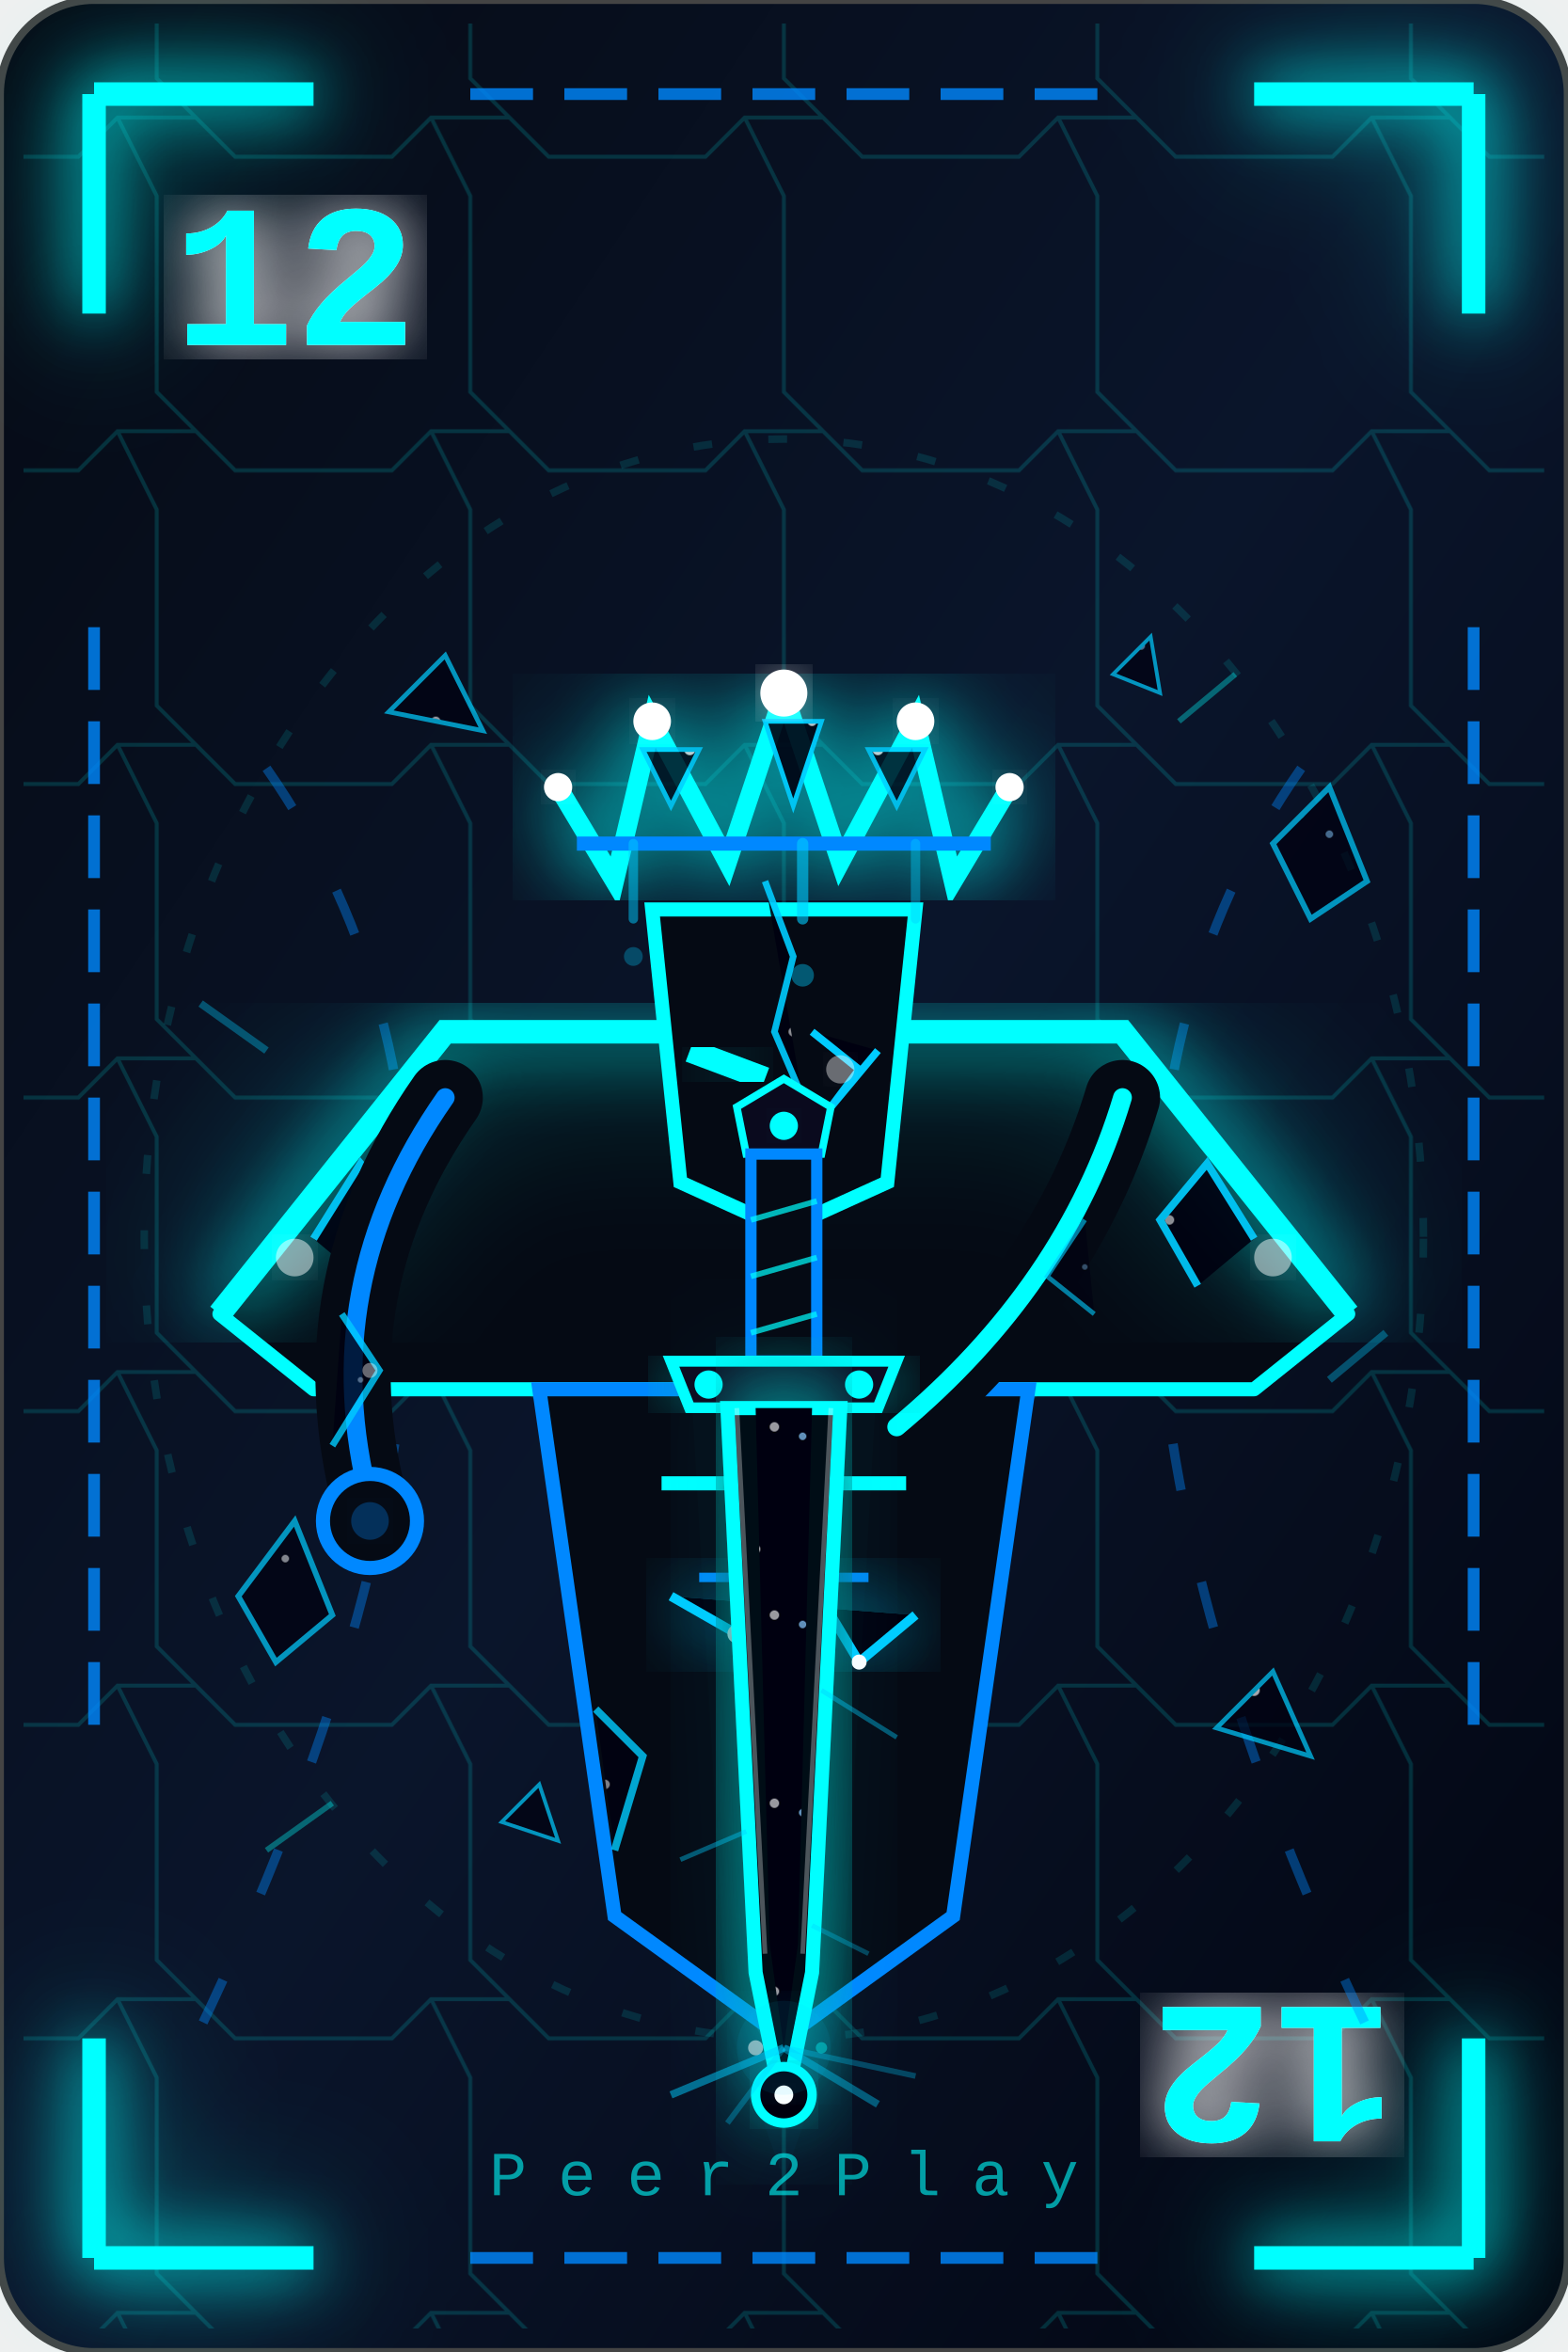
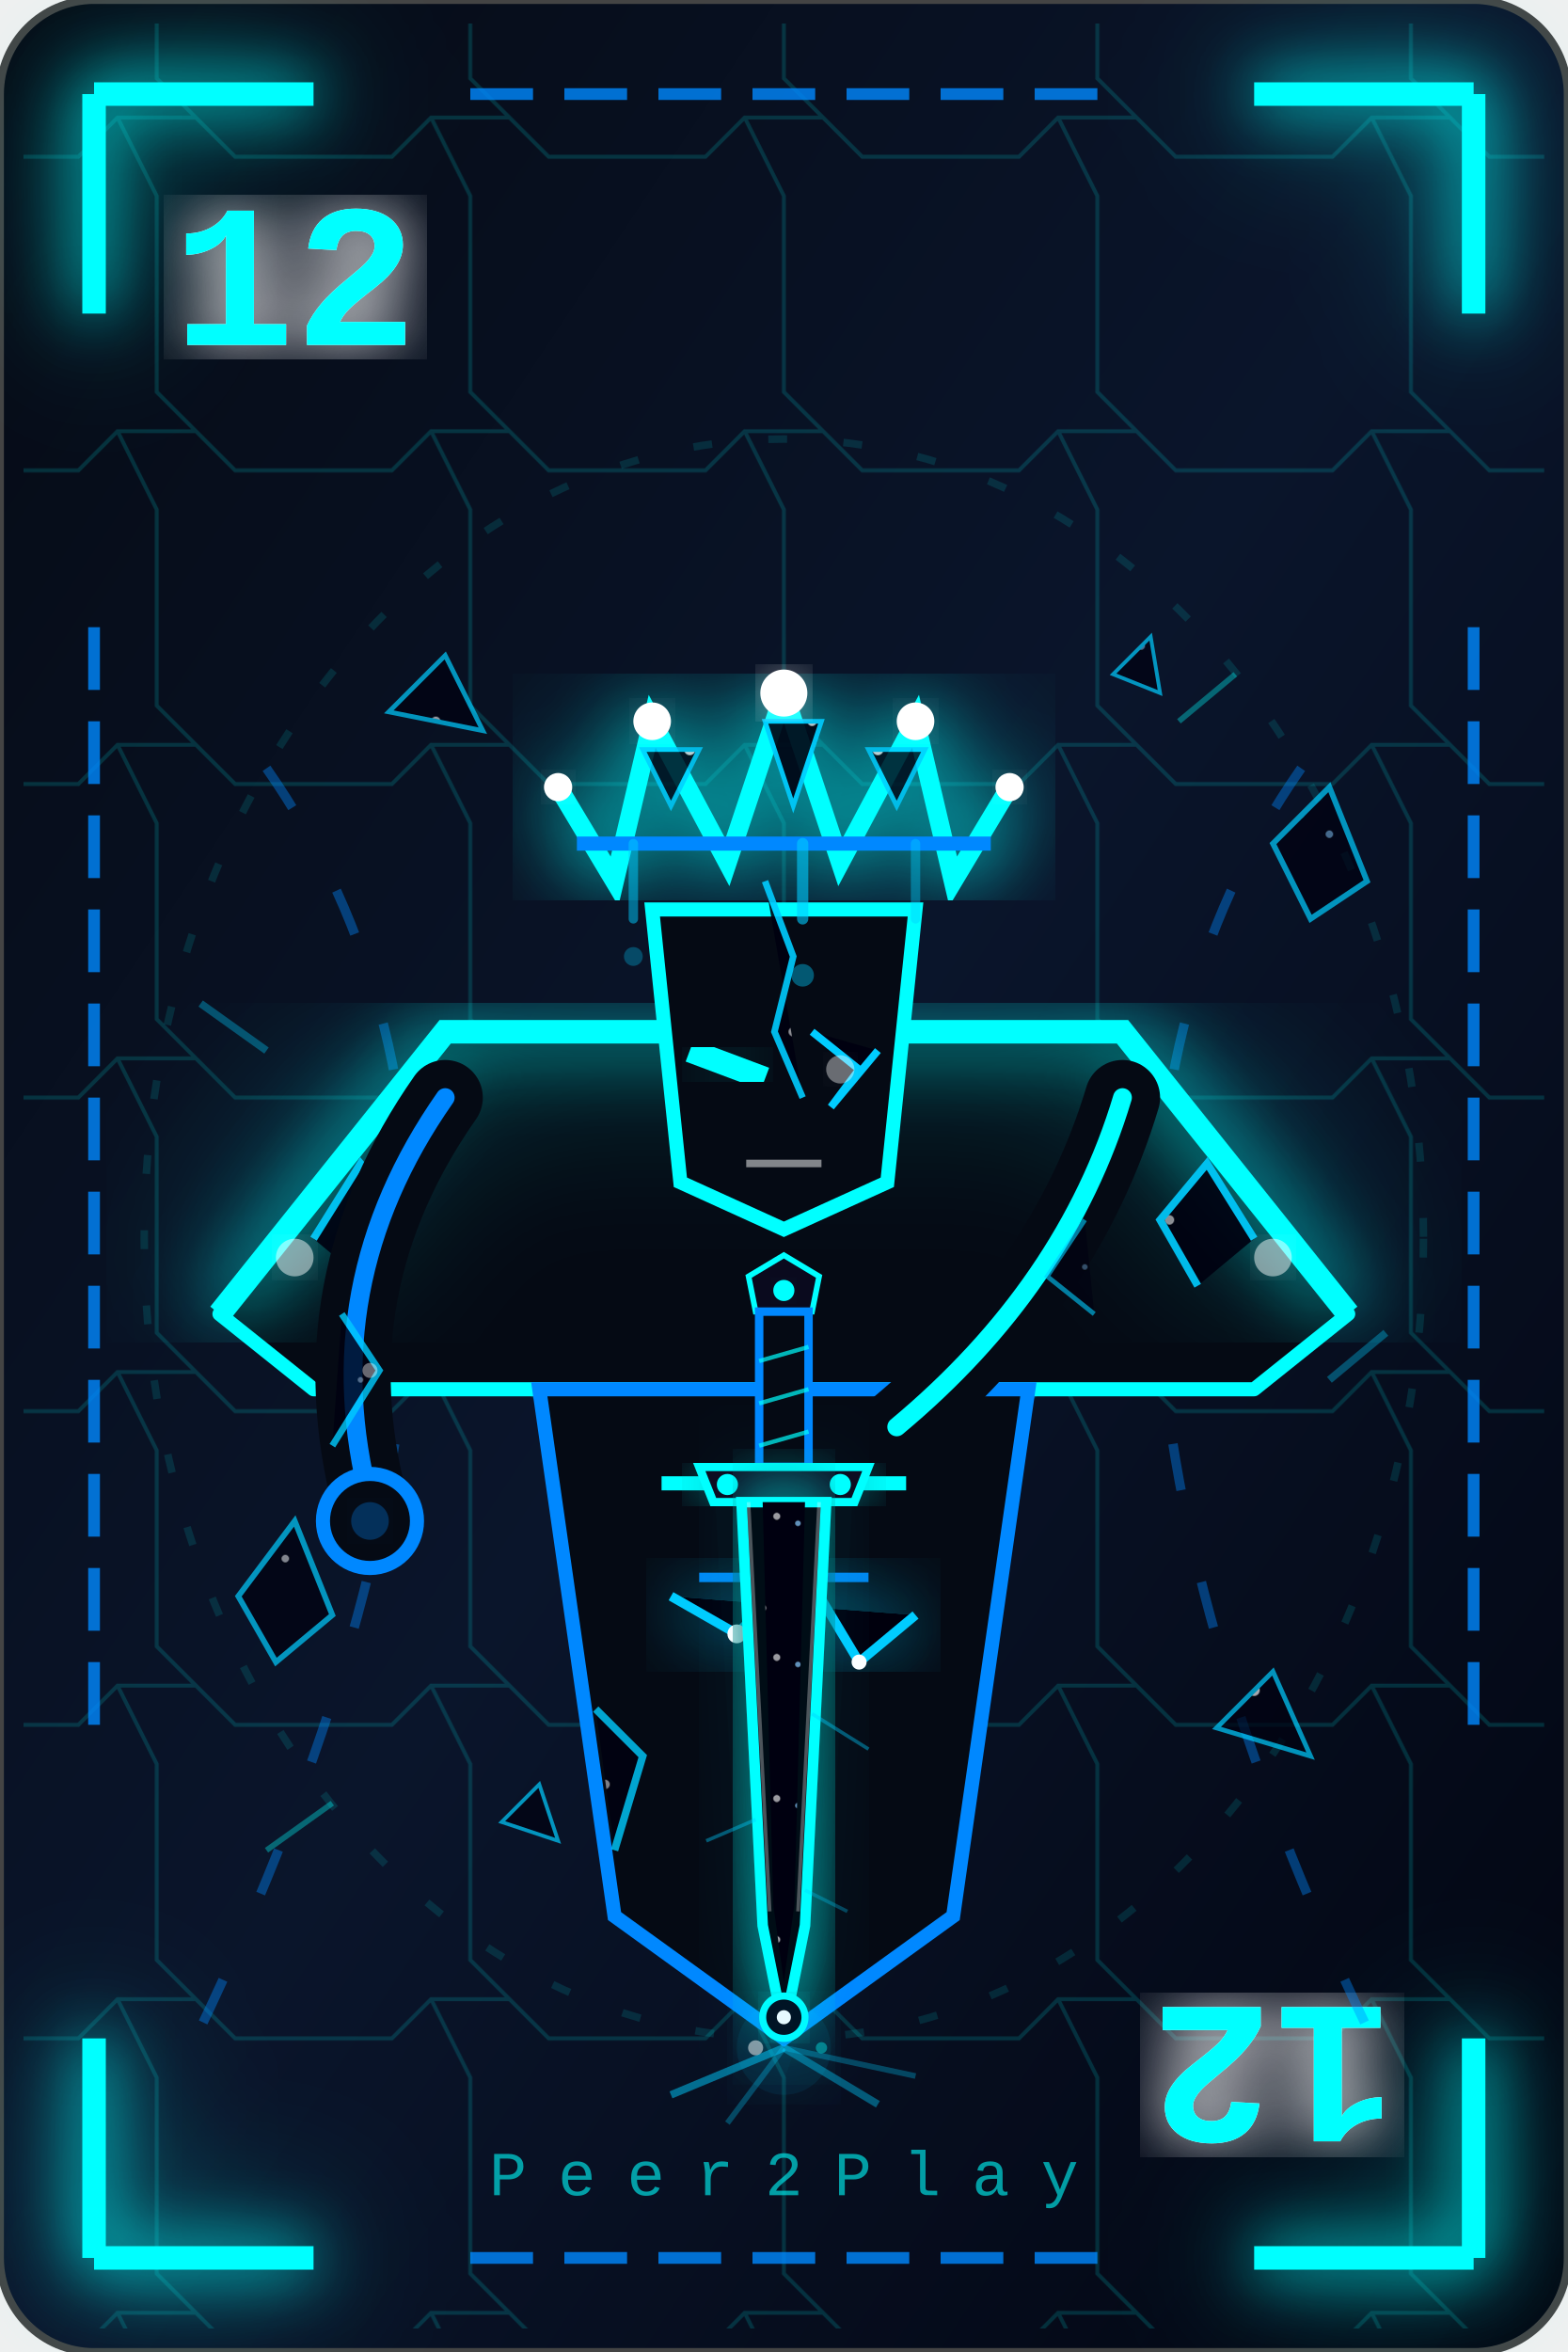
<svg xmlns="http://www.w3.org/2000/svg" width="200" height="300" viewBox="0 0 200 300">
  <defs>
    <linearGradient id="bgGrad" x1="0%" y1="0%" x2="100%" y2="100%">
      <stop offset="0%" stop-color="#050a14" />
      <stop offset="50%" stop-color="#0a152b" />
      <stop offset="100%" stop-color="#020510" />
    </linearGradient>
    <linearGradient id="voidGrad" x1="0%" y1="0%" x2="100%" y2="100%">
      <stop offset="0%" stop-color="#000020" />
      <stop offset="50%" stop-color="#000008" />
      <stop offset="100%" stop-color="#000030" />
    </linearGradient>
    <filter id="neonGlowBlue">
      <feGaussianBlur stdDeviation="4" result="blur1" />
      <feGaussianBlur stdDeviation="8" result="blur2" />
      <feMerge>
        <feMergeNode in="blur2" />
        <feMergeNode in="blur1" />
        <feMergeNode in="SourceGraphic" />
      </feMerge>
    </filter>
    <filter id="neonGlowCyan">
      <feGaussianBlur stdDeviation="4" result="blur1" />
      <feGaussianBlur stdDeviation="8" result="blur2" />
      <feMerge>
        <feMergeNode in="blur2" />
        <feMergeNode in="blur1" />
        <feMergeNode in="SourceGraphic" />
      </feMerge>
    </filter>
    <filter id="neonGlowWhite">
      <feGaussianBlur stdDeviation="3" result="blur1" />
      <feGaussianBlur stdDeviation="6" result="blur2" />
      <feMerge>
        <feMergeNode in="blur2" />
        <feMergeNode in="blur1" />
        <feMergeNode in="SourceGraphic" />
      </feMerge>
    </filter>
    <pattern id="circuit" x="0" y="0" width="40" height="40" patternUnits="userSpaceOnUse">
      <path d="M 0 20 L 10 20 L 15 15 L 25 15 L 30 20 L 40 20 M 20 0 L 20 10 L 25 15 M 15 15 L 20 25 L 20 40" fill="none" stroke="#00ffff" stroke-width="0.5" stroke-opacity="0.15" />
    </pattern>
    <pattern id="voidStars" x="0" y="0" width="20" height="20" patternUnits="userSpaceOnUse">
      <rect width="20" height="20" fill="#000010" />
      <circle cx="3" cy="5" r="0.5" fill="#fff" opacity="0.8" />
      <circle cx="12" cy="3" r="0.3" fill="#88ccff" opacity="0.6" />
      <circle cx="7" cy="14" r="0.4" fill="#fff" opacity="0.7" />
      <circle cx="16" cy="10" r="0.3" fill="#aaddff" opacity="0.5" />
      <circle cx="1" cy="18" r="0.5" fill="#fff" opacity="0.6" />
      <circle cx="18" cy="17" r="0.4" fill="#88ccff" opacity="0.7" />
      <circle cx="10" cy="8" r="0.6" fill="#fff" opacity="0.9" />
      <circle cx="5" cy="11" r="0.3" fill="#aaddff" opacity="0.5" />
      <circle cx="15" cy="15" r="0.3" fill="#fff" opacity="0.4" />
    </pattern>
  </defs>
  <rect width="200" height="300" fill="url(#bgGrad)" rx="12" stroke="#444" stroke-width="1" />
  <rect width="194" height="294" x="3" y="3" fill="url(#circuit)" rx="10" />
  <path d="M 12 12 L 40 12 M 160 12 L 188 12 M 188 12 L 188 40 M 188 260 L 188 288 M 188 288 L 160 288 M 40 288 L 12 288 M 12 288 L 12 260 M 12 40 L 12 12" fill="none" stroke="#00ffff" stroke-width="3" filter="url(#neonGlowCyan)" />
  <path d="M 60 12 L 140 12 M 60 288 L 140 288 M 188 80 L 188 220 M 12 80 L 12 220" fill="none" stroke="#0088ff" stroke-width="1.5" stroke-dasharray="8,4" opacity="0.8" />
  <text x="22" y="44" font-family="'Courier New', monospace" font-weight="900" font-size="26" fill="#fff" filter="url(#neonGlowCyan)">12</text>
  <text x="22" y="44" font-family="'Courier New', monospace" font-weight="900" font-size="26" fill="#00ffff">12</text>
  <g transform="translate(178, 256) rotate(180)">
    <text x="0" y="0" font-family="'Courier New', monospace" font-weight="900" font-size="26" fill="#fff" filter="url(#neonGlowCyan)">12</text>
    <text x="0" y="0" font-family="'Courier New', monospace" font-weight="900" font-size="26" fill="#00ffff">12</text>
  </g>
  <g transform="translate(100, 158) scale(1.2)">
    <ellipse cx="0" cy="0" rx="68" ry="85" fill="none" stroke="#00ffff" stroke-width="0.8" stroke-dasharray="2,6" opacity="0.12">
      <animate attributeName="rx" values="65;72;65" dur="5s" repeatCount="indefinite" />
      <animate attributeName="ry" values="82;88;82" dur="5s" repeatCount="indefinite" />
    </ellipse>
    <path d="M -55,-50 Q -20,0 -65,90" fill="none" stroke="#0088ff" stroke-width="1" stroke-dasharray="5,10" opacity="0.4" />
    <path d="M 55,-50 Q 20,0 65,90" fill="none" stroke="#0088ff" stroke-width="1" stroke-dasharray="5,10" opacity="0.4" />
    <path d="M -60,8 L -36,-22 L 36,-22 L 60,8 L 50,16 L -50,16 Z" fill="#050a14" stroke="#00ffff" stroke-width="1.5" stroke-linejoin="round" />
    <path d="M -60,8 L -36,-22 L 36,-22 L 60,8" fill="none" stroke="#00ffff" stroke-width="2.5" filter="url(#neonGlowCyan)" />
    <path d="M -50,0 L -45,-8 L -40,-2 L -44,5" fill="url(#voidStars)" stroke="#00ccff" stroke-width="0.8" opacity="0.9" />
    <path d="M 50,0 L 45,-8 L 40,-2 L 44,5" fill="url(#voidStars)" stroke="#00ccff" stroke-width="0.8" opacity="0.9" />
    <circle cx="-52" cy="2" r="2" fill="#fff" filter="url(#neonGlowWhite)" opacity="0.5">
      <animate attributeName="opacity" values="0.3;0.7;0.3" dur="2s" repeatCount="indefinite" />
    </circle>
    <circle cx="52" cy="2" r="2" fill="#fff" filter="url(#neonGlowWhite)" opacity="0.5">
      <animate attributeName="opacity" values="0.7;0.3;0.7" dur="2s" repeatCount="indefinite" />
    </circle>
    <path d="M -26,16 L 26,16 L 18,72 L 0,85 L -18,72 Z" fill="#050a14" stroke="#0088ff" stroke-width="1.5" />
    <line x1="-13" y1="26" x2="13" y2="26" stroke="#00ffff" stroke-width="1.5" />
    <line x1="-9" y1="36" x2="9" y2="36" stroke="#0088ff" stroke-width="1" />
    <path d="M -12,38 L -5,42 L 2,35 L 8,45 L 14,40" fill="url(#voidStars)" stroke="#00ccff" stroke-width="1" filter="url(#neonGlowCyan)" />
    <circle cx="-5" cy="42" r="1" fill="#fff" filter="url(#neonGlowWhite)">
      <animate attributeName="opacity" values="0;1;0" dur="0.8s" repeatCount="indefinite" />
    </circle>
    <circle cx="8" cy="45" r="0.8" fill="#fff" filter="url(#neonGlowWhite)">
      <animate attributeName="opacity" values="1;0;1" dur="1.2s" repeatCount="indefinite" />
    </circle>
    <path d="M -20,50 L -15,55 L -18,65" fill="url(#voidStars)" stroke="#00ccff" stroke-width="0.8" opacity="0.8" />
    <path d="M -14,-35 L 14,-35 L 11,-6 L 0,-1 L -11,-6 Z" fill="#050a14" stroke="#00ffff" stroke-width="1.5" />
    <line x1="-10" y1="-20" x2="-2" y2="-17" stroke="#00ffff" stroke-width="2.5" filter="url(#neonGlowCyan)" />
    <path d="M 3,-22 L 8,-18 L 5,-14 L 10,-20" fill="url(#voidStars)" stroke="#00ccff" stroke-width="0.8" />
    <circle cx="6" cy="-18" r="1.5" fill="#fff" filter="url(#neonGlowWhite)" opacity="0.4">
      <animate attributeName="opacity" values="0.2;0.6;0.2" dur="1.5s" repeatCount="indefinite" />
    </circle>
    <line x1="-4" y1="-8" x2="4" y2="-8" stroke="#fff" stroke-width="0.8" opacity="0.5" />
    <g>
      <animateTransform attributeName="transform" type="translate" values="0,0; 0,-2; 0,0" dur="4s" repeatCount="indefinite" />
      <path d="M -24,-48 L -18,-38 L -14,-55 L -6,-40 L 0,-58 L 6,-40 L 14,-55 L 18,-38 L 24,-48" fill="none" stroke="#00ffff" stroke-width="2" filter="url(#neonGlowCyan)" />
      <path d="M -22,-42 L 22,-42" stroke="#0088ff" stroke-width="1.5" />
      <path d="M -15,-52 L -12,-46 L -9,-52 Z" fill="url(#voidStars)" stroke="#00ccff" stroke-width="0.5" opacity="0.8" />
      <path d="M -2,-55 L 1,-46 L 4,-55 Z" fill="url(#voidStars)" stroke="#00ccff" stroke-width="0.5" opacity="0.9" />
      <path d="M 9,-52 L 12,-46 L 15,-52 Z" fill="url(#voidStars)" stroke="#00ccff" stroke-width="0.5" opacity="0.8" />
      <circle cx="-24" cy="-48" r="1.5" fill="#fff" filter="url(#neonGlowWhite)">
        <animate attributeName="opacity" values="0.3;0.8;0.3" dur="1.5s" repeatCount="indefinite" />
      </circle>
      <circle cx="-14" cy="-55" r="2" fill="#fff" filter="url(#neonGlowCyan)">
        <animate attributeName="opacity" values="0.8;0.3;0.8" dur="2s" repeatCount="indefinite" />
      </circle>
      <circle cx="0" cy="-58" r="2.5" fill="#fff" filter="url(#neonGlowWhite)">
        <animate attributeName="opacity" values="0.4;1;0.4" dur="1.2s" repeatCount="indefinite" />
      </circle>
      <circle cx="14" cy="-55" r="2" fill="#fff" filter="url(#neonGlowCyan)">
        <animate attributeName="opacity" values="0.7;0.2;0.7" dur="1.8s" repeatCount="indefinite" />
      </circle>
      <circle cx="24" cy="-48" r="1.5" fill="#fff" filter="url(#neonGlowWhite)">
        <animate attributeName="opacity" values="0.5;0.9;0.5" dur="1.6s" repeatCount="indefinite" />
      </circle>
      <line x1="-16" y1="-42" x2="-16" y2="-34" stroke="#00ccff" stroke-width="1" stroke-linecap="round" opacity="0.5">
        <animate attributeName="y2" values="-36;-30;-36" dur="3s" repeatCount="indefinite" />
        <animate attributeName="opacity" values="0.5;0.15;0.5" dur="3s" repeatCount="indefinite" />
      </line>
      <circle cx="-16" cy="-30" r="1" fill="#00ccff" opacity="0.3">
        <animate attributeName="cy" values="-32;-26;-32" dur="3s" repeatCount="indefinite" />
        <animate attributeName="opacity" values="0.3;0;0.3" dur="3s" repeatCount="indefinite" />
      </circle>
      <line x1="2" y1="-42" x2="2" y2="-34" stroke="#00ccff" stroke-width="1.2" stroke-linecap="round" opacity="0.6">
        <animate attributeName="y2" values="-36;-28;-36" dur="2.5s" repeatCount="indefinite" />
        <animate attributeName="opacity" values="0.6;0.1;0.6" dur="2.5s" repeatCount="indefinite" />
      </line>
      <circle cx="2" cy="-28" r="1.2" fill="#00ccff" opacity="0.4">
        <animate attributeName="cy" values="-30;-24;-30" dur="2.5s" repeatCount="indefinite" />
        <animate attributeName="opacity" values="0.4;0;0.4" dur="2.5s" repeatCount="indefinite" />
      </circle>
      <line x1="14" y1="-42" x2="14" y2="-34" stroke="#00ccff" stroke-width="1" stroke-linecap="round" opacity="0.4">
        <animate attributeName="y2" values="-37;-30;-37" dur="3.5s" repeatCount="indefinite" />
        <animate attributeName="opacity" values="0.4;0.1;0.4" dur="3.5s" repeatCount="indefinite" />
      </line>
    </g>
    <path d="M -2,-38 L 1,-30 L -1,-22 L 2,-15" fill="url(#voidStars)" stroke="#00ccff" stroke-width="0.7" opacity="0.9" />
    <path d="M -36,-15 Q -50,5 -44,28" fill="none" stroke="#050a14" stroke-width="8" stroke-linecap="round" />
    <path d="M -36,-15 Q -50,5 -44,28" fill="none" stroke="#0088ff" stroke-width="2" stroke-linecap="round" />
    <path d="M -47,8 L -43,14 L -48,22" fill="url(#voidStars)" stroke="#00ccff" stroke-width="0.7" opacity="0.8" />
    <circle cx="-44" cy="14" r="0.8" fill="#fff" filter="url(#neonGlowWhite)" opacity="0.4">
      <animate attributeName="opacity" values="0;0.6;0" dur="1.3s" repeatCount="indefinite" />
    </circle>
    <circle cx="-44" cy="30" r="5" fill="#050a14" stroke="#0088ff" stroke-width="1.5" />
    <circle cx="-44" cy="30" r="2" fill="#0088ff" opacity="0.3" filter="url(#neonGlowBlue)" />
    <path d="M 36,-15 Q 30,5 12,20" fill="none" stroke="#050a14" stroke-width="8" stroke-linecap="round" />
    <path d="M 36,-15 Q 30,5 12,20" fill="none" stroke="#00ffff" stroke-width="2" stroke-linecap="round" />
    <path d="M 32,-2 L 28,4 L 33,8" fill="url(#voidStars)" stroke="#00ccff" stroke-width="0.5" opacity="0.6" />
-     <g transform="translate(0, 18) rotate(180)">
+     <g transform="translate(0, 28) rotate(180) scale(0.75)">
      <polygon points="-10,5 10,5 6,-65 0,-82 -6,-65" fill="#00ccff" opacity="0.04" filter="url(#neonGlowCyan)">
        <animate attributeName="opacity" values="0.02;0.07;0.02" dur="3s" repeatCount="indefinite" />
      </polygon>
      <polygon points="-4,27 4,27 5,32 0,35 -5,32" fill="#0a0a1e" stroke="#00ffff" stroke-width="0.8" />
      <circle cx="0" cy="30" r="1.5" fill="#00ffff" filter="url(#neonGlowCyan)" />
      <rect x="-3.5" y="5" width="7" height="22" fill="#050a14" stroke="#0088ff" stroke-width="1.2" />
      <line x1="-3.5" y1="10" x2="3.5" y2="8" stroke="#00ffff" stroke-width="0.6" opacity="0.7" />
      <line x1="-3.5" y1="16" x2="3.5" y2="14" stroke="#00ffff" stroke-width="0.6" opacity="0.7" />
      <line x1="-3.5" y1="22" x2="3.5" y2="20" stroke="#00ffff" stroke-width="0.6" opacity="0.7" />
      <polygon points="-12,5 12,5 10,0 -10,0" fill="#0d0d20" stroke="#00ffff" stroke-width="1.2" filter="url(#neonGlowCyan)" />
      <circle cx="-8" cy="2.5" r="1.5" fill="#00ffff" />
      <circle cx="8" cy="2.5" r="1.5" fill="#00ffff" />
      <polygon points="-6,0 6,0 3,-60 0,-75 -3,-60" fill="#050a14" stroke="#00ffff" stroke-width="1.5" filter="url(#neonGlowCyan)" />
      <polygon points="-3,0 3,0 1.5,-57 0,-68 -1.5,-57" fill="url(#voidStars)" />
      <line x1="-5" y1="0" x2="-2" y2="-58" stroke="#fff" stroke-width="0.5" opacity="0.3" />
      <line x1="5" y1="0" x2="2" y2="-58" stroke="#fff" stroke-width="0.5" opacity="0.3" />
      <circle cx="0" cy="-73" r="3" fill="#000010" stroke="#00ffff" stroke-width="1" filter="url(#neonGlowCyan)">
        <animate attributeName="r" values="2;4;2" dur="2s" repeatCount="indefinite" />
      </circle>
      <circle cx="0" cy="-73" r="1" fill="#fff" filter="url(#neonGlowWhite)">
        <animate attributeName="opacity" values="0.4;1;0.4" dur="2s" repeatCount="indefinite" />
      </circle>
      <line x1="-4" y1="-30" x2="-12" y2="-35" stroke="#00ccff" stroke-width="0.5" opacity="0.4" />
      <line x1="4" y1="-45" x2="11" y2="-48" stroke="#00ccff" stroke-width="0.5" opacity="0.4" />
      <line x1="-3" y1="-55" x2="-9" y2="-58" stroke="#00ccff" stroke-width="0.5" opacity="0.3" />
    </g>
    <g transform="translate(0, 86)">
      <line x1="0" y1="0" x2="-12" y2="5" stroke="#00ccff" stroke-width="0.8" opacity="0.5" />
      <line x1="0" y1="0" x2="10" y2="6" stroke="#00ccff" stroke-width="0.8" opacity="0.4" />
      <line x1="0" y1="0" x2="-6" y2="8" stroke="#00ccff" stroke-width="0.6" opacity="0.3" />
      <line x1="0" y1="0" x2="14" y2="3" stroke="#00ccff" stroke-width="0.6" opacity="0.3" />
      <circle cx="0" cy="0" r="5" fill="#00ccff" opacity="0.1" filter="url(#neonGlowCyan)">
        <animate attributeName="r" values="3;7;3" dur="2s" repeatCount="indefinite" />
        <animate attributeName="opacity" values="0.05;0.15;0.05" dur="2s" repeatCount="indefinite" />
      </circle>
      <circle cx="-3" cy="0" r="0.8" fill="#fff" opacity="0.5">
        <animate attributeName="cy" values="2;-12" dur="1.8s" repeatCount="indefinite" />
        <animate attributeName="opacity" values="0.5;0" dur="1.8s" repeatCount="indefinite" />
      </circle>
      <circle cx="4" cy="0" r="0.6" fill="#00ffff" opacity="0.4">
        <animate attributeName="cy" values="3;-10" dur="2.2s" repeatCount="indefinite" />
        <animate attributeName="opacity" values="0.4;0" dur="2.2s" repeatCount="indefinite" />
      </circle>
    </g>
    <g opacity="0.7">
      <polygon points="-58,38 -52,30 -48,40 -54,45" fill="url(#voidStars)" stroke="#00ccff" stroke-width="0.6">
        <animateTransform attributeName="transform" type="translate" values="0,0; -3,-4; 0,0" dur="5s" repeatCount="indefinite" />
      </polygon>
      <polygon points="52,-42 58,-48 62,-38 56,-34" fill="url(#voidStars)" stroke="#00ccff" stroke-width="0.6">
        <animateTransform attributeName="transform" type="translate" values="0,0; 3,-2; 0,0" dur="4s" repeatCount="indefinite" />
      </polygon>
      <polygon points="-42,-56 -36,-62 -32,-54" fill="url(#voidStars)" stroke="#00ccff" stroke-width="0.5">
        <animateTransform attributeName="transform" type="translate" values="0,0; -2,3; 0,0" dur="6s" repeatCount="indefinite" />
      </polygon>
      <polygon points="46,52 52,46 56,55" fill="url(#voidStars)" stroke="#00ccff" stroke-width="0.5">
        <animateTransform attributeName="transform" type="translate" values="0,0; 2,2; 0,0" dur="4.5s" repeatCount="indefinite" />
      </polygon>
      <polygon points="-30,62 -26,58 -24,64" fill="url(#voidStars)" stroke="#00ccff" stroke-width="0.4">
        <animateTransform attributeName="transform" type="translate" values="0,0; -1,2; 0,0" dur="5.5s" repeatCount="indefinite" />
      </polygon>
      <polygon points="35,-60 39,-64 40,-58" fill="url(#voidStars)" stroke="#00ccff" stroke-width="0.4">
        <animateTransform attributeName="transform" type="translate" values="0,0; 1,-2; 0,0" dur="7s" repeatCount="indefinite" />
      </polygon>
    </g>
    <g opacity="0.35">
      <line x1="-55" y1="-20" x2="-62" y2="-25" stroke="#00ccff" stroke-width="0.8">
        <animate attributeName="opacity" values="0;0.5;0" dur="1.5s" repeatCount="indefinite" />
      </line>
      <line x1="58" y1="15" x2="64" y2="10" stroke="#00ccff" stroke-width="0.8">
        <animate attributeName="opacity" values="0.4;0;0.4" dur="1.8s" repeatCount="indefinite" />
      </line>
      <line x1="-48" y1="60" x2="-55" y2="65" stroke="#00ffff" stroke-width="0.6">
        <animate attributeName="opacity" values="0;0.4;0" dur="2s" repeatCount="indefinite" />
      </line>
      <line x1="42" y1="-55" x2="48" y2="-60" stroke="#00ffff" stroke-width="0.6">
        <animate attributeName="opacity" values="0.3;0;0.3" dur="1.2s" repeatCount="indefinite" />
      </line>
    </g>
  </g>
  <text x="100" y="280" font-family="'Courier New', monospace" font-size="8" fill="#00ffff" text-anchor="middle" letter-spacing="4" opacity="0.6">Peer2Play</text>
</svg>
